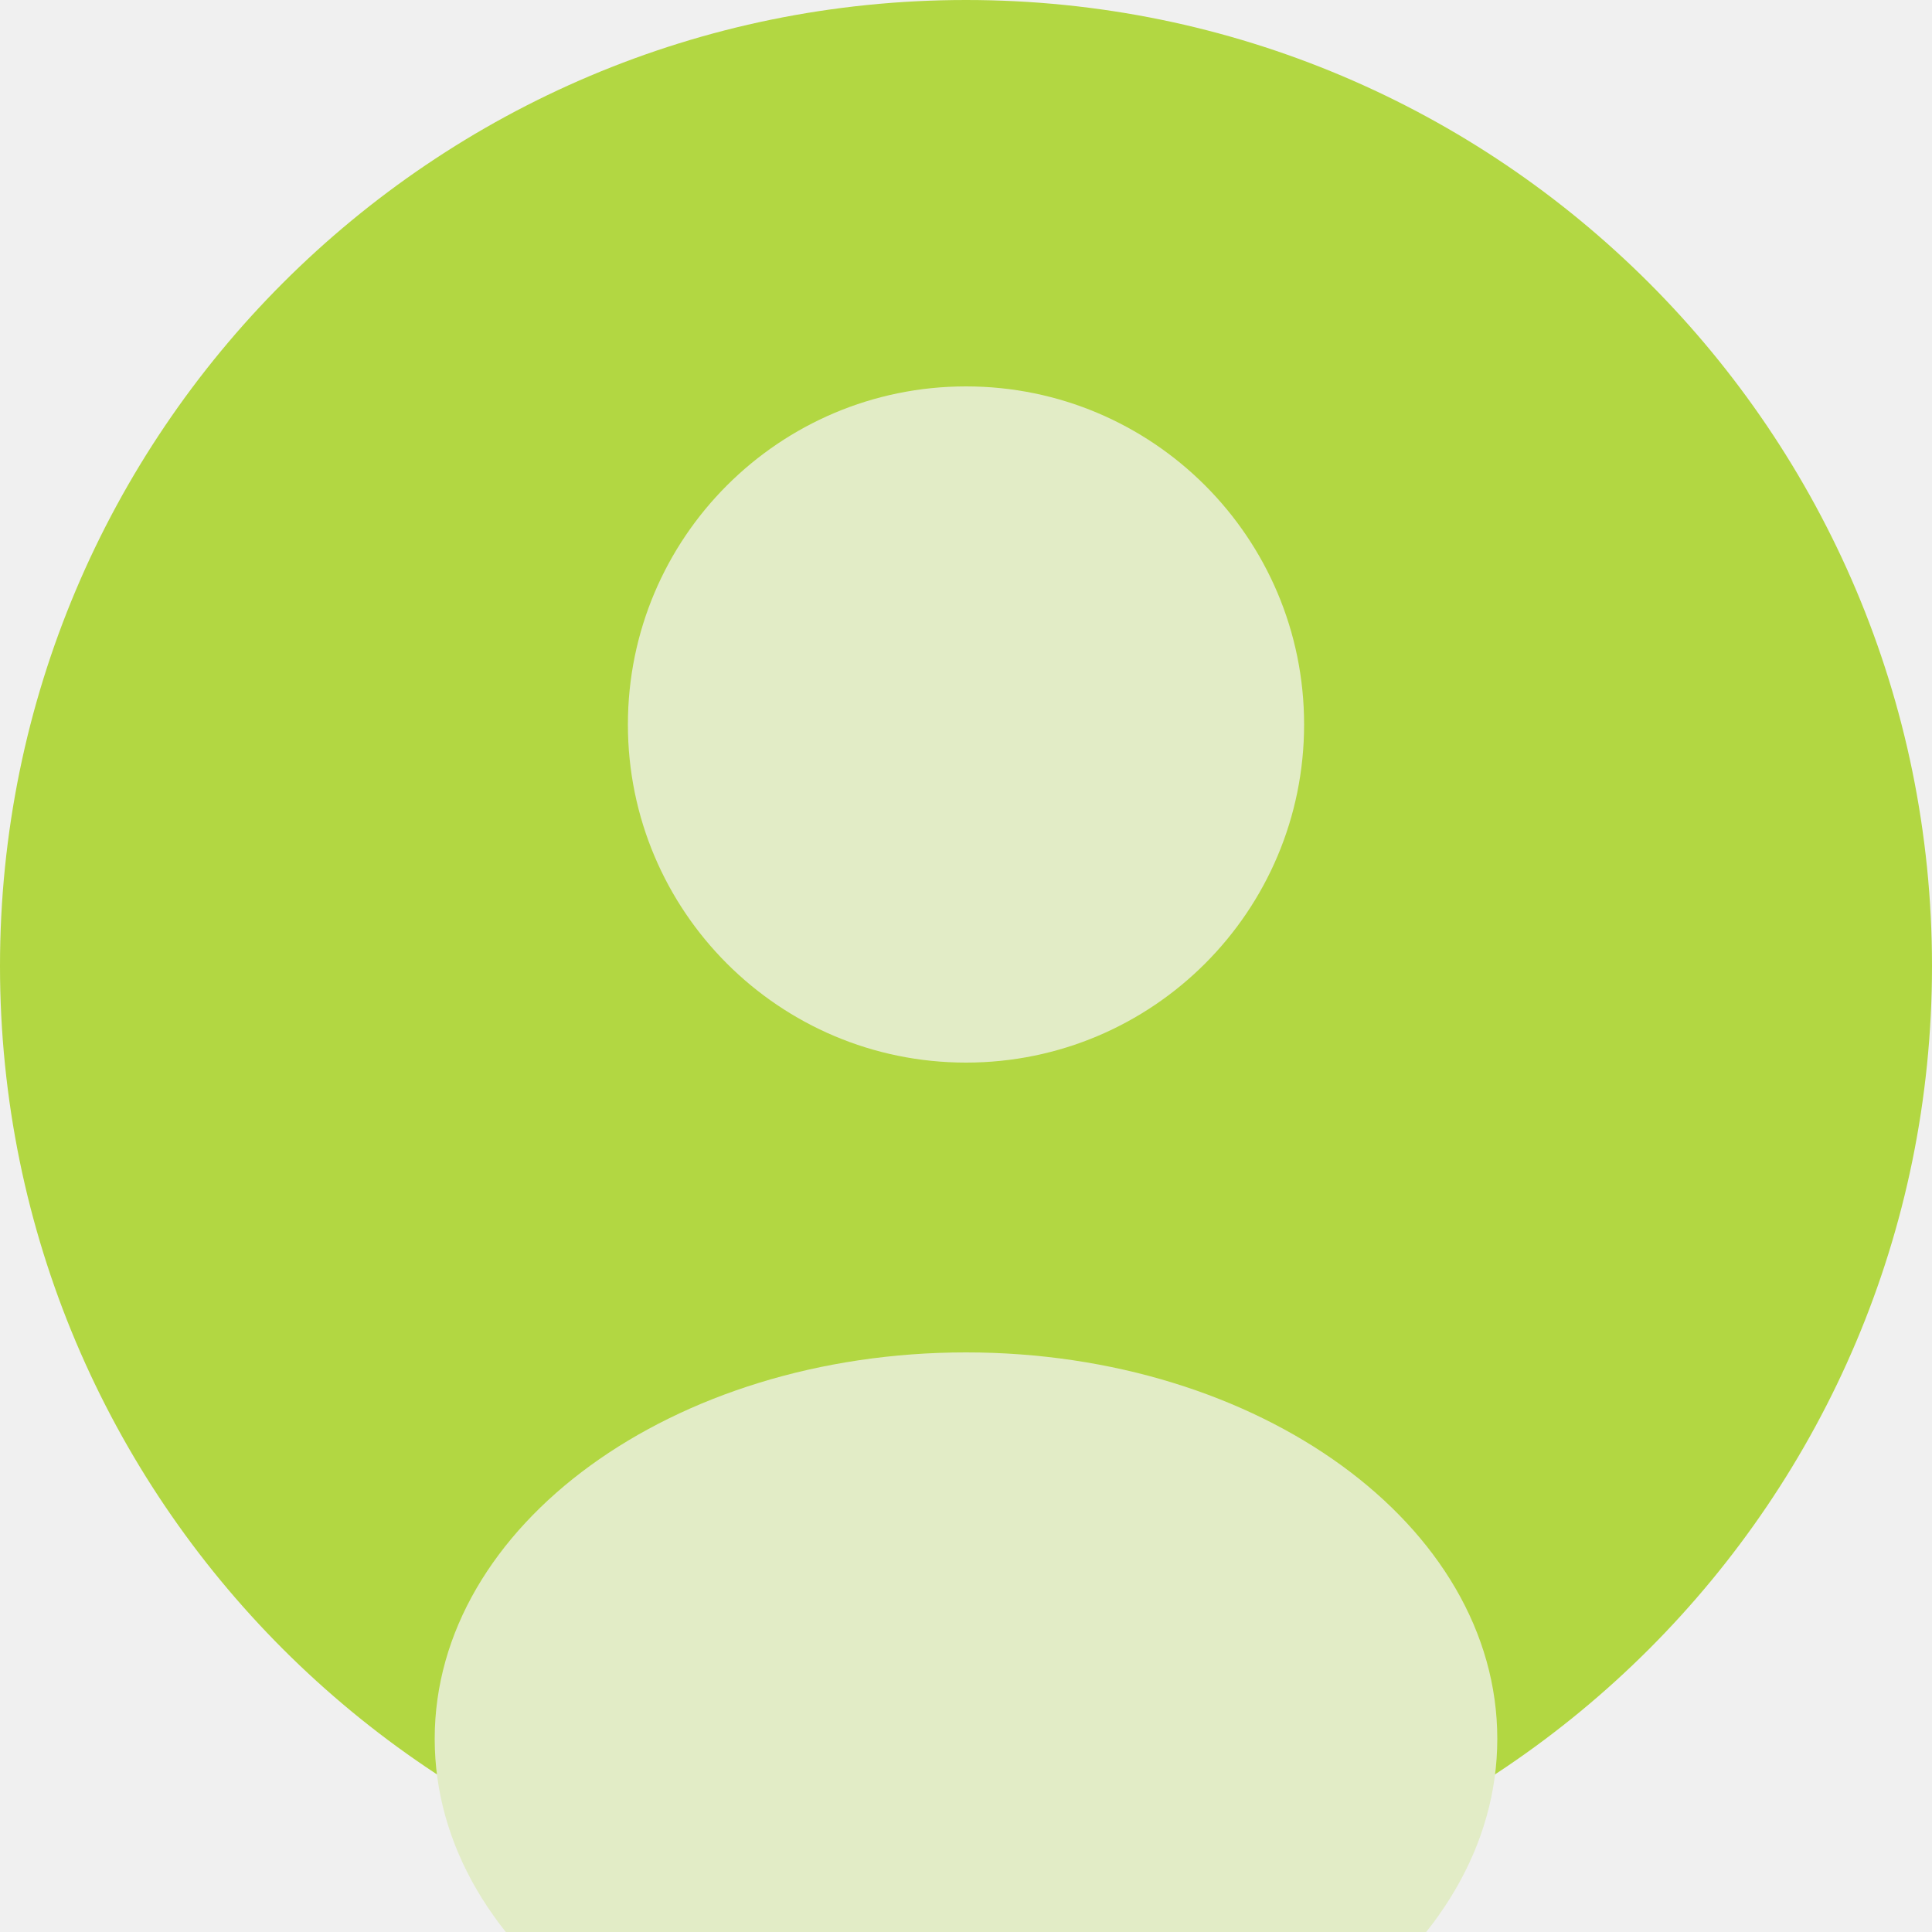
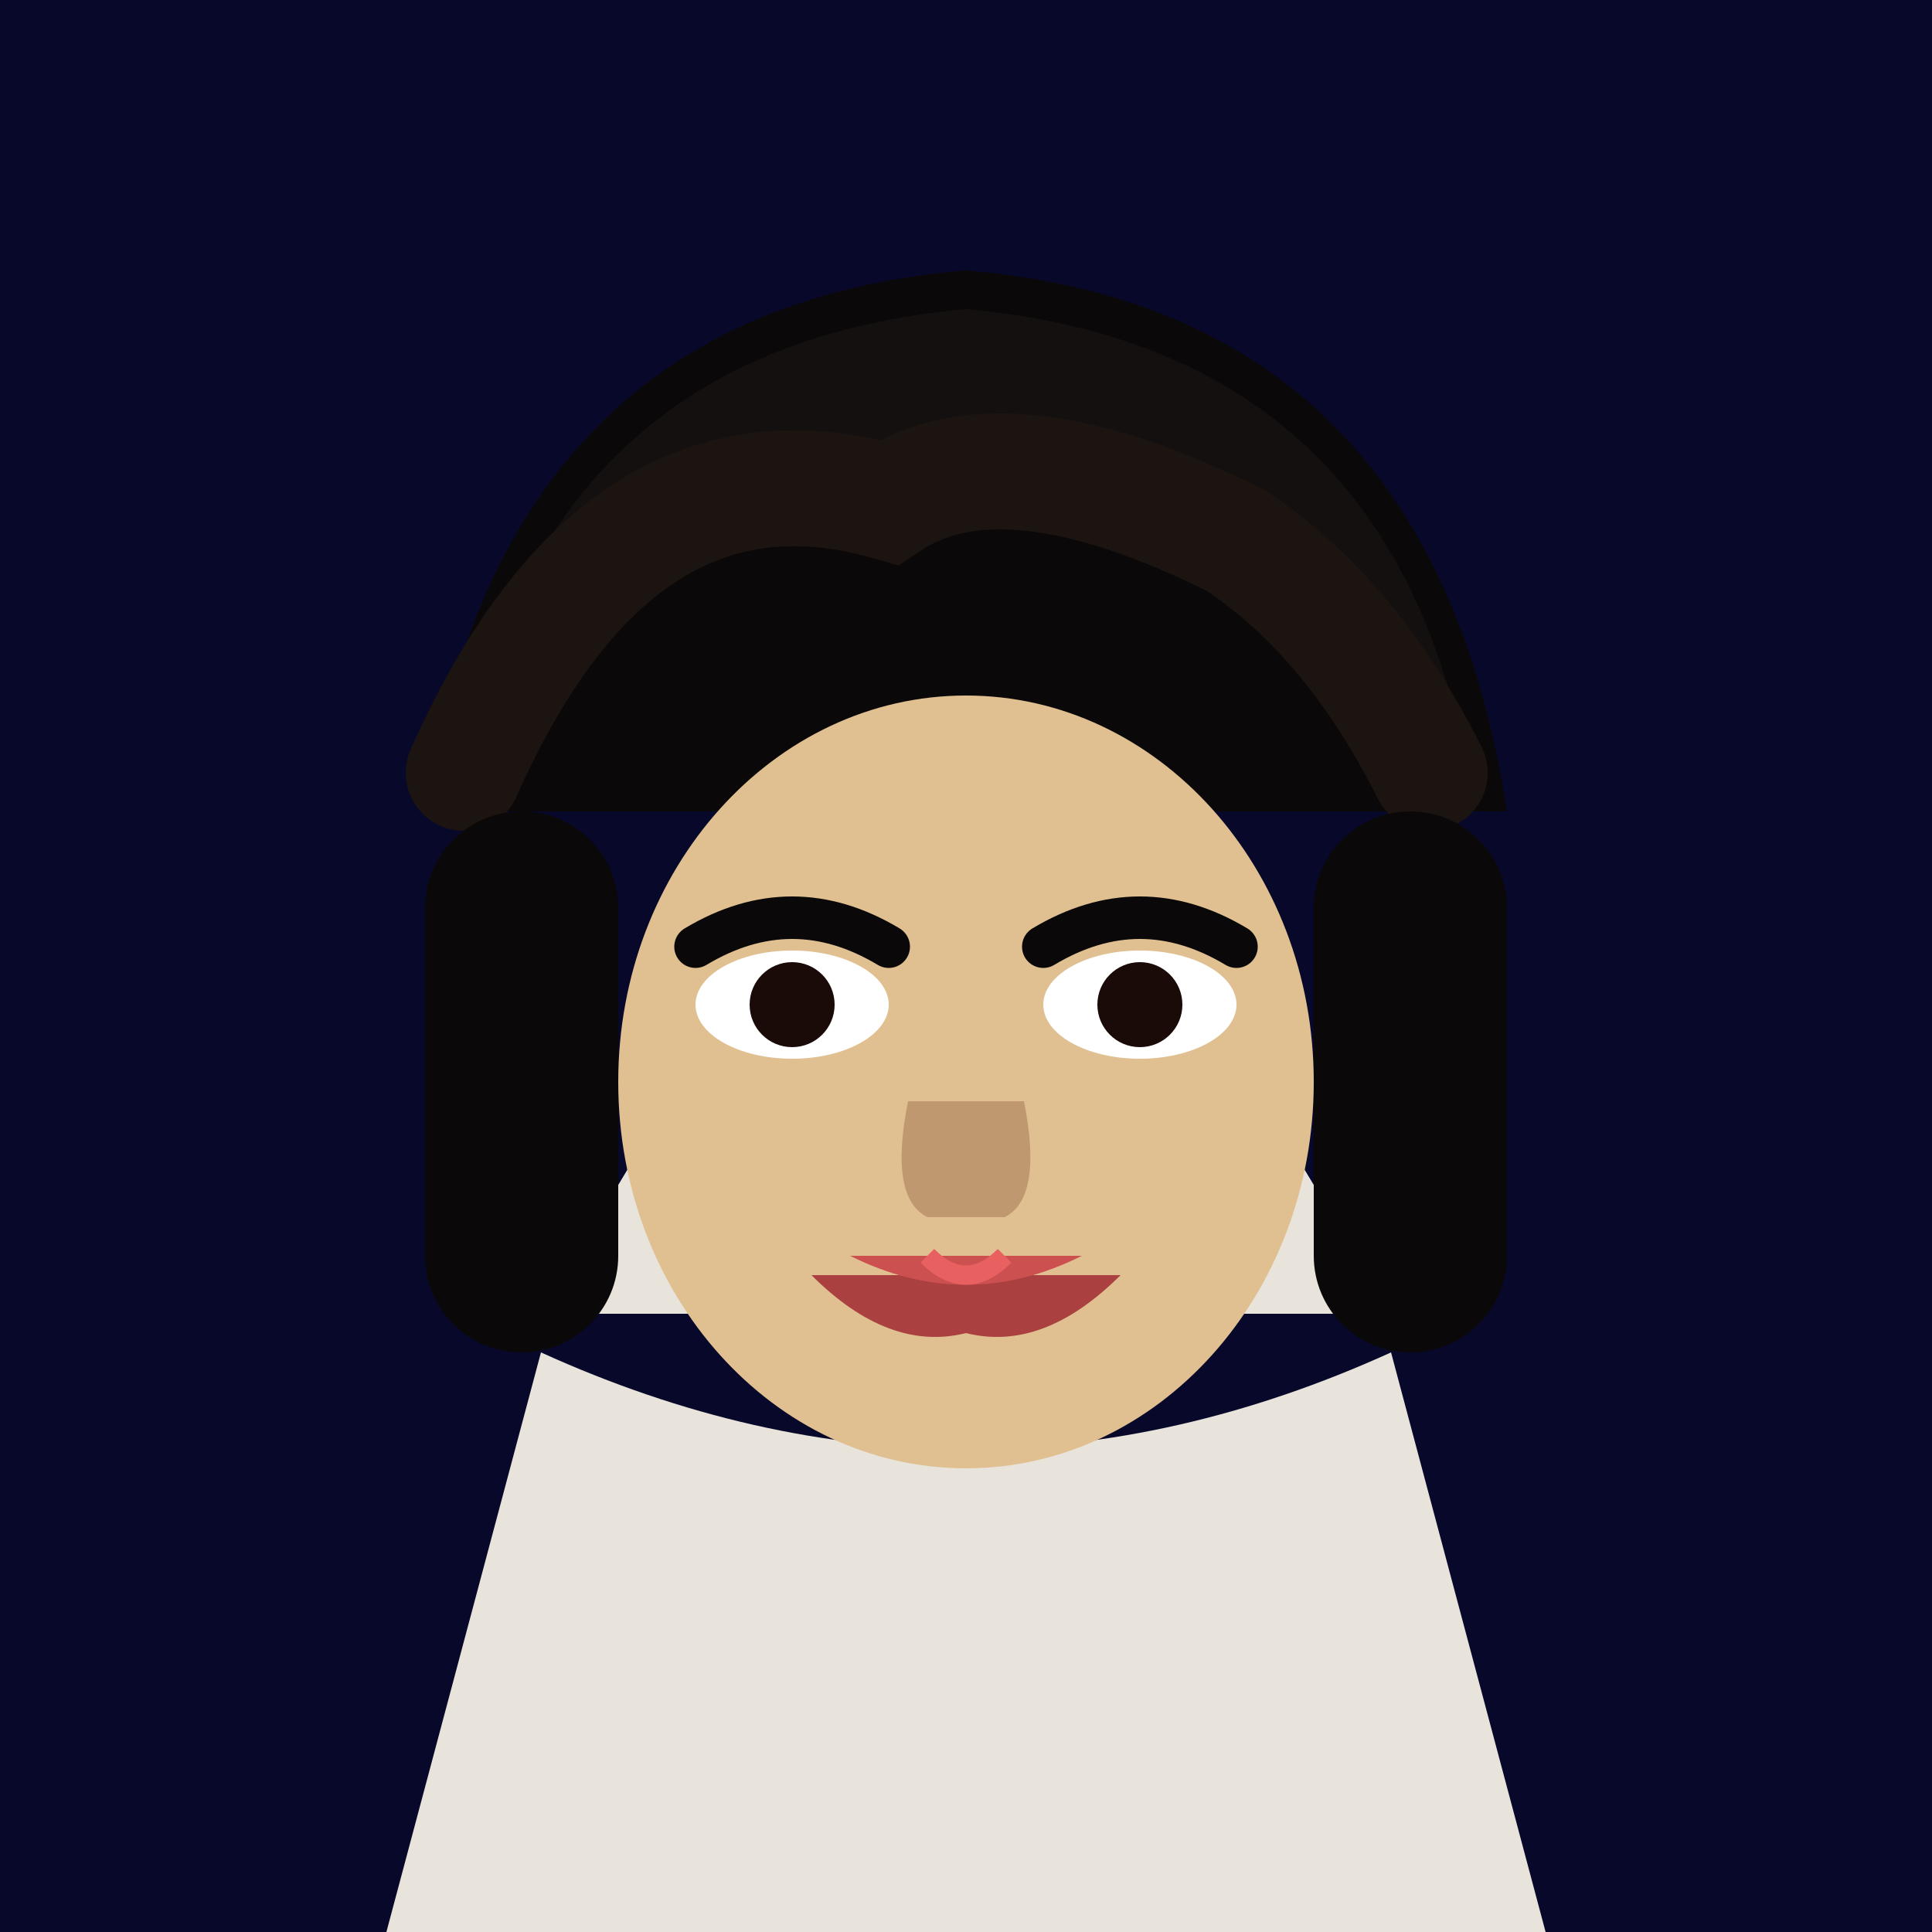
- <svg xmlns="http://www.w3.org/2000/svg" viewBox="0 0 80 80" width="80" height="80">
-   <circle cx="40" cy="40" r="40" fill="hsl(75, 65%, 55%)" />
-   <circle cx="40" cy="30" r="14" fill="hsl(75, 50%, 85%)" />
-   <ellipse cx="40" cy="72" rx="22" ry="16" fill="hsl(75, 50%, 85%)" />
+ <svg xmlns="http://www.w3.org/2000/svg" viewBox="0 0 100 100">
+   <rect width="100" height="100" fill="#08082A" />
+   <path d="M20 100 L28 70 Q50 80 72 70 L80 100Z" fill="#E8E4DC" />
+   <path d="M28 68 L34 58 L40 64 L50 60 L60 64 L66 58 L72 68Z" fill="#E8E4DC" />
+   <path d="M42 62 L50 58 L58 62 L56 66 L50 64 L44 66Z" fill="#D4A020" />
+   <circle cx="38" cy="62" r="1.5" fill="#D4A020" />
+   <circle cx="42" cy="60" r="1.5" fill="#D4A020" />
+   <circle cx="58" cy="60" r="1.5" fill="#D4A020" />
+   <circle cx="62" cy="62" r="1.5" fill="#D4A020" />
+   <path d="M22 42 Q26 16 50 14 Q74 16 78 42" fill="#0A0808" />
+   <path d="M24 40 Q28 18 50 16 Q72 18 76 40 Q68 26 50 24 Q32 26 24 40Z" fill="#141010" />
+   <path d="M24 40 Q32 22 46 26 Q52 22 64 28 Q70 32 74 40" stroke="#1C1410" stroke-width="6" fill="none" stroke-linecap="round" />
+   <rect x="22" y="42" width="10" height="28" rx="5" fill="#0A0808" />
+   <rect x="68" y="42" width="10" height="28" rx="5" fill="#0A0808" />
+   <ellipse cx="50" cy="56" rx="18" ry="20" fill="#E0C090" />
+   <ellipse cx="41" cy="52" rx="5" ry="2.8" fill="white" />
+   <circle cx="41" cy="52" r="2.2" fill="#1A0A08" />
+   <ellipse cx="59" cy="52" rx="5" ry="2.8" fill="white" />
+   <circle cx="59" cy="52" r="2.2" fill="#1A0A08" />
+   <path d="M36 49 Q41 46 46 49" stroke="#0A0808" stroke-width="2.2" fill="none" stroke-linecap="round" />
+   <path d="M54 49 Q59 46 64 49" stroke="#0A0808" stroke-width="2.2" fill="none" stroke-linecap="round" />
+   <path d="M47 57 Q46 62 48 63 L52 63 Q54 62 53 57" fill="#C09870" />
+   <path d="M42 66 Q46 70 50 69 Q54 70 58 66" fill="#AA4040" />
+   <path d="M44 65 Q50 68 56 65" fill="#CC5050" />
+   <path d="M48 65 Q50 67 52 65" stroke="#E86060" stroke-width="1" fill="none" />
</svg>
